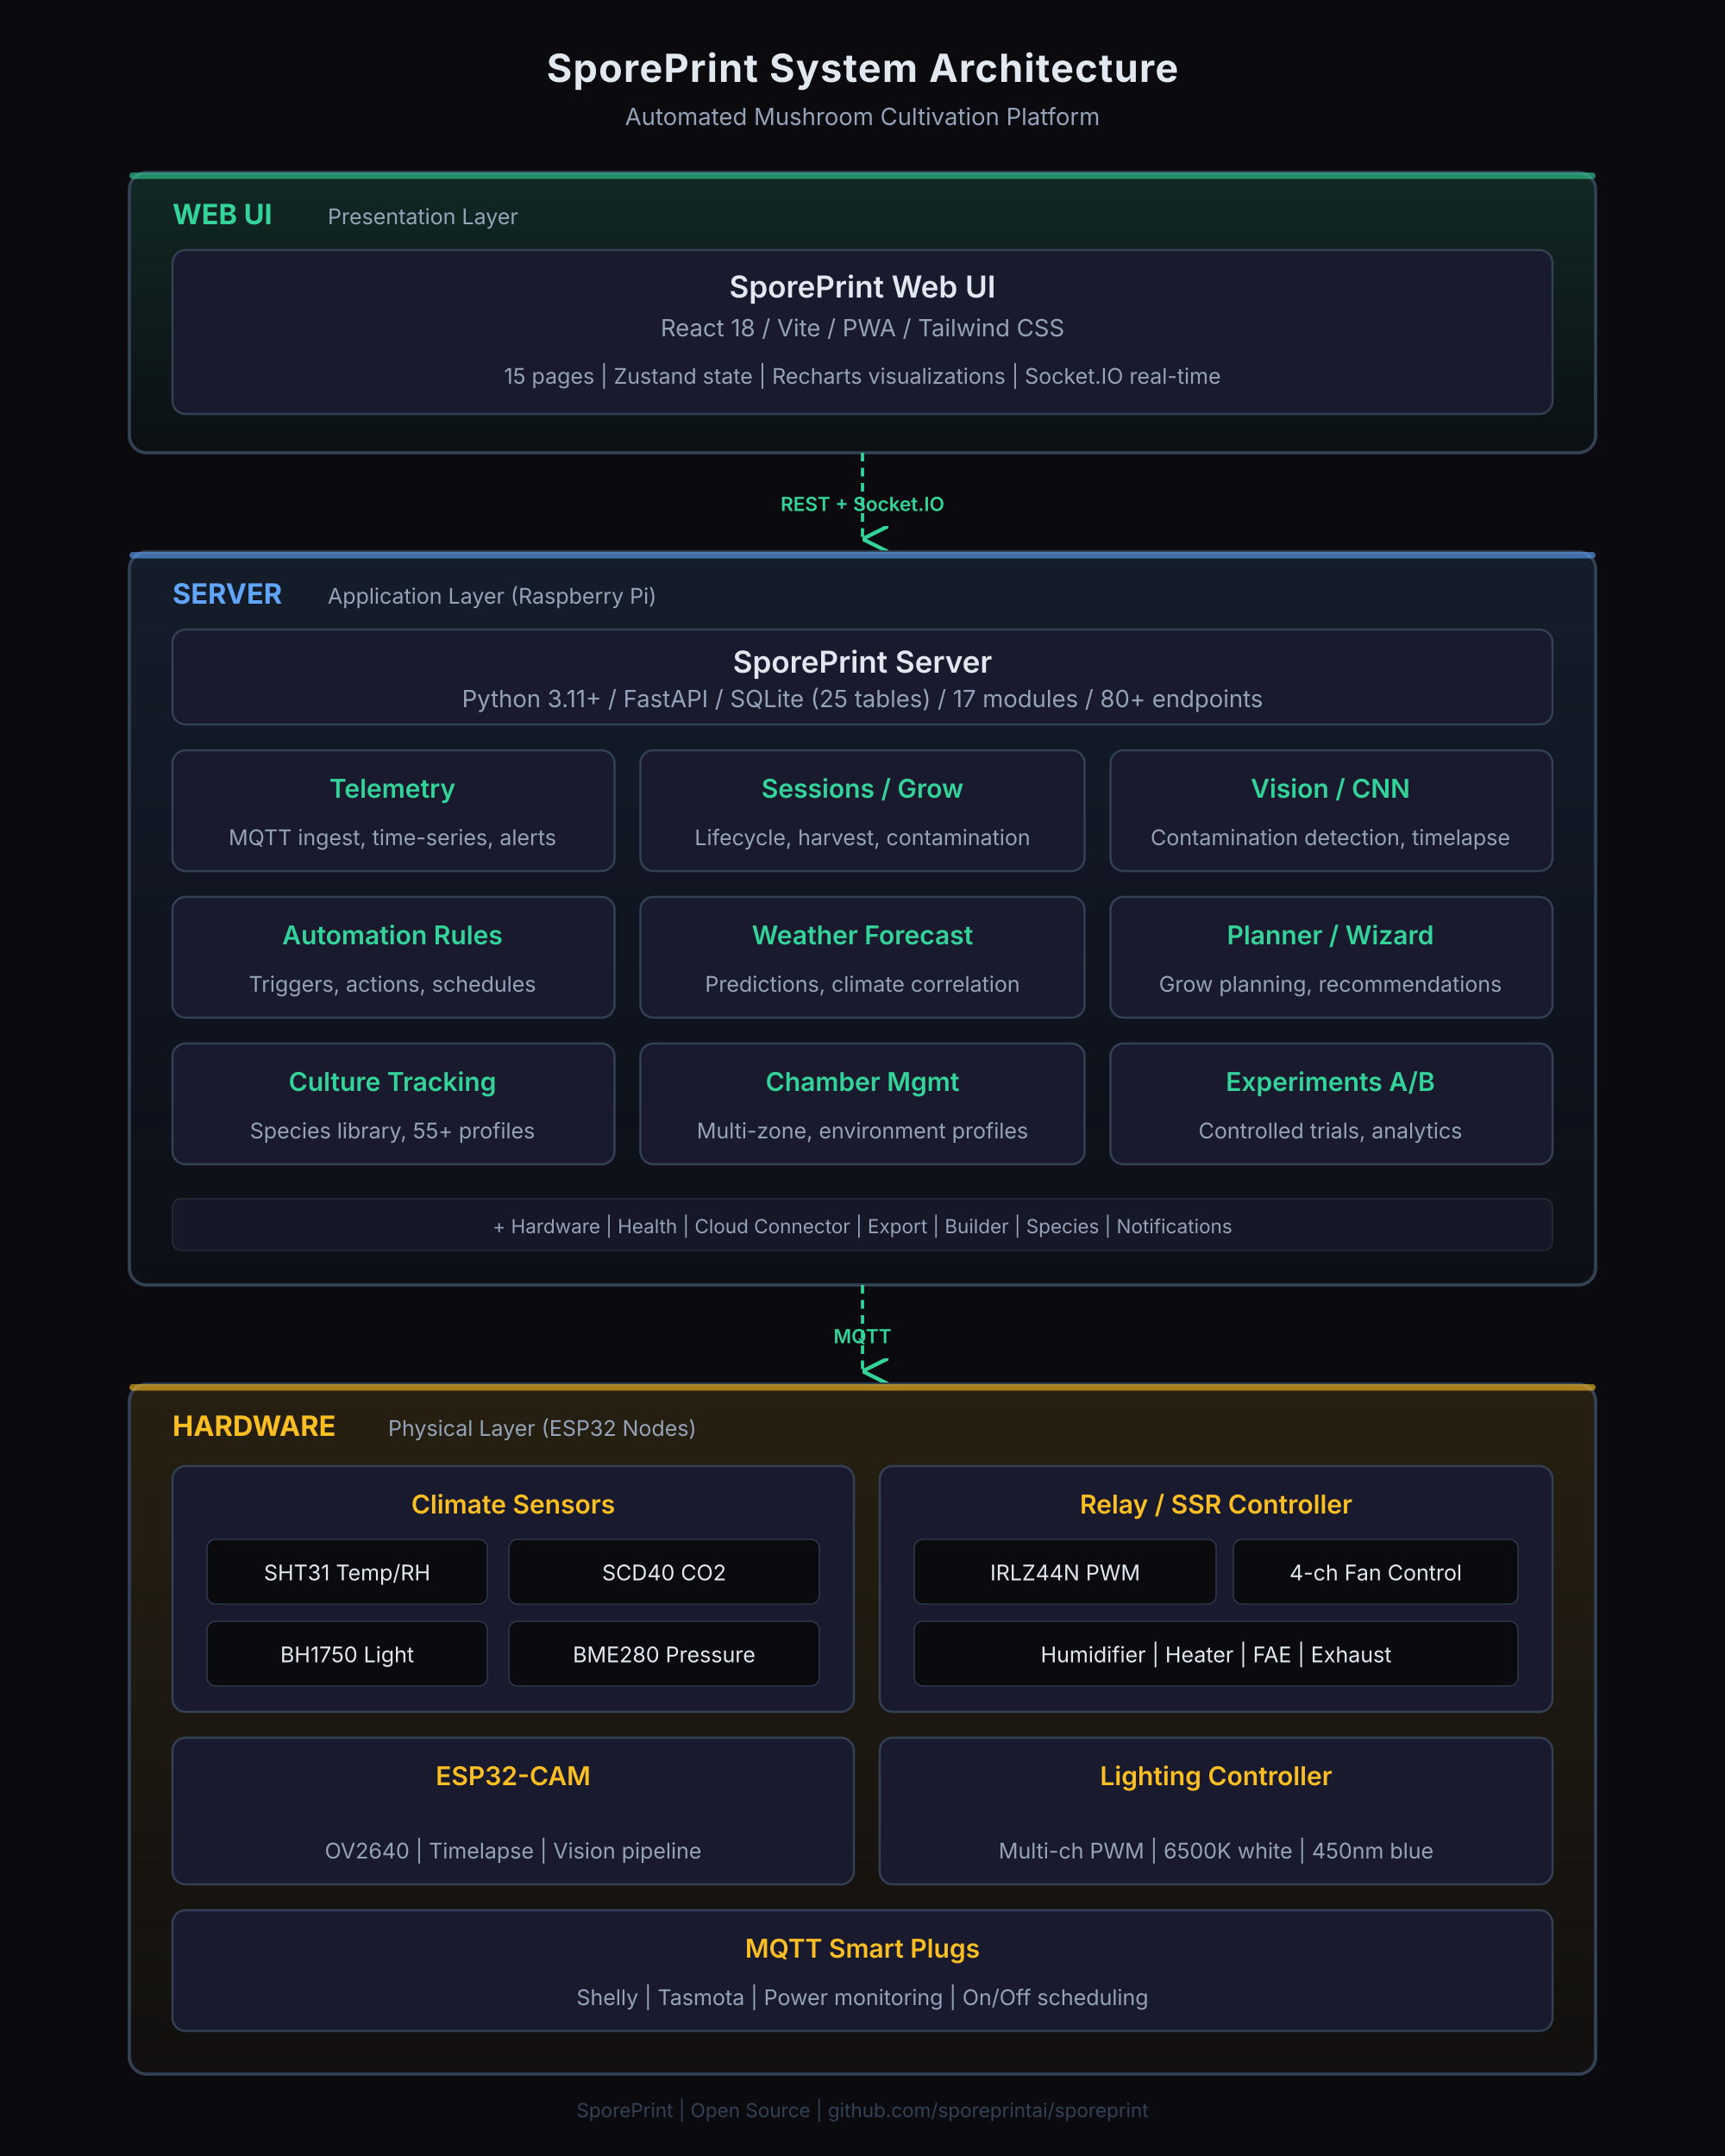
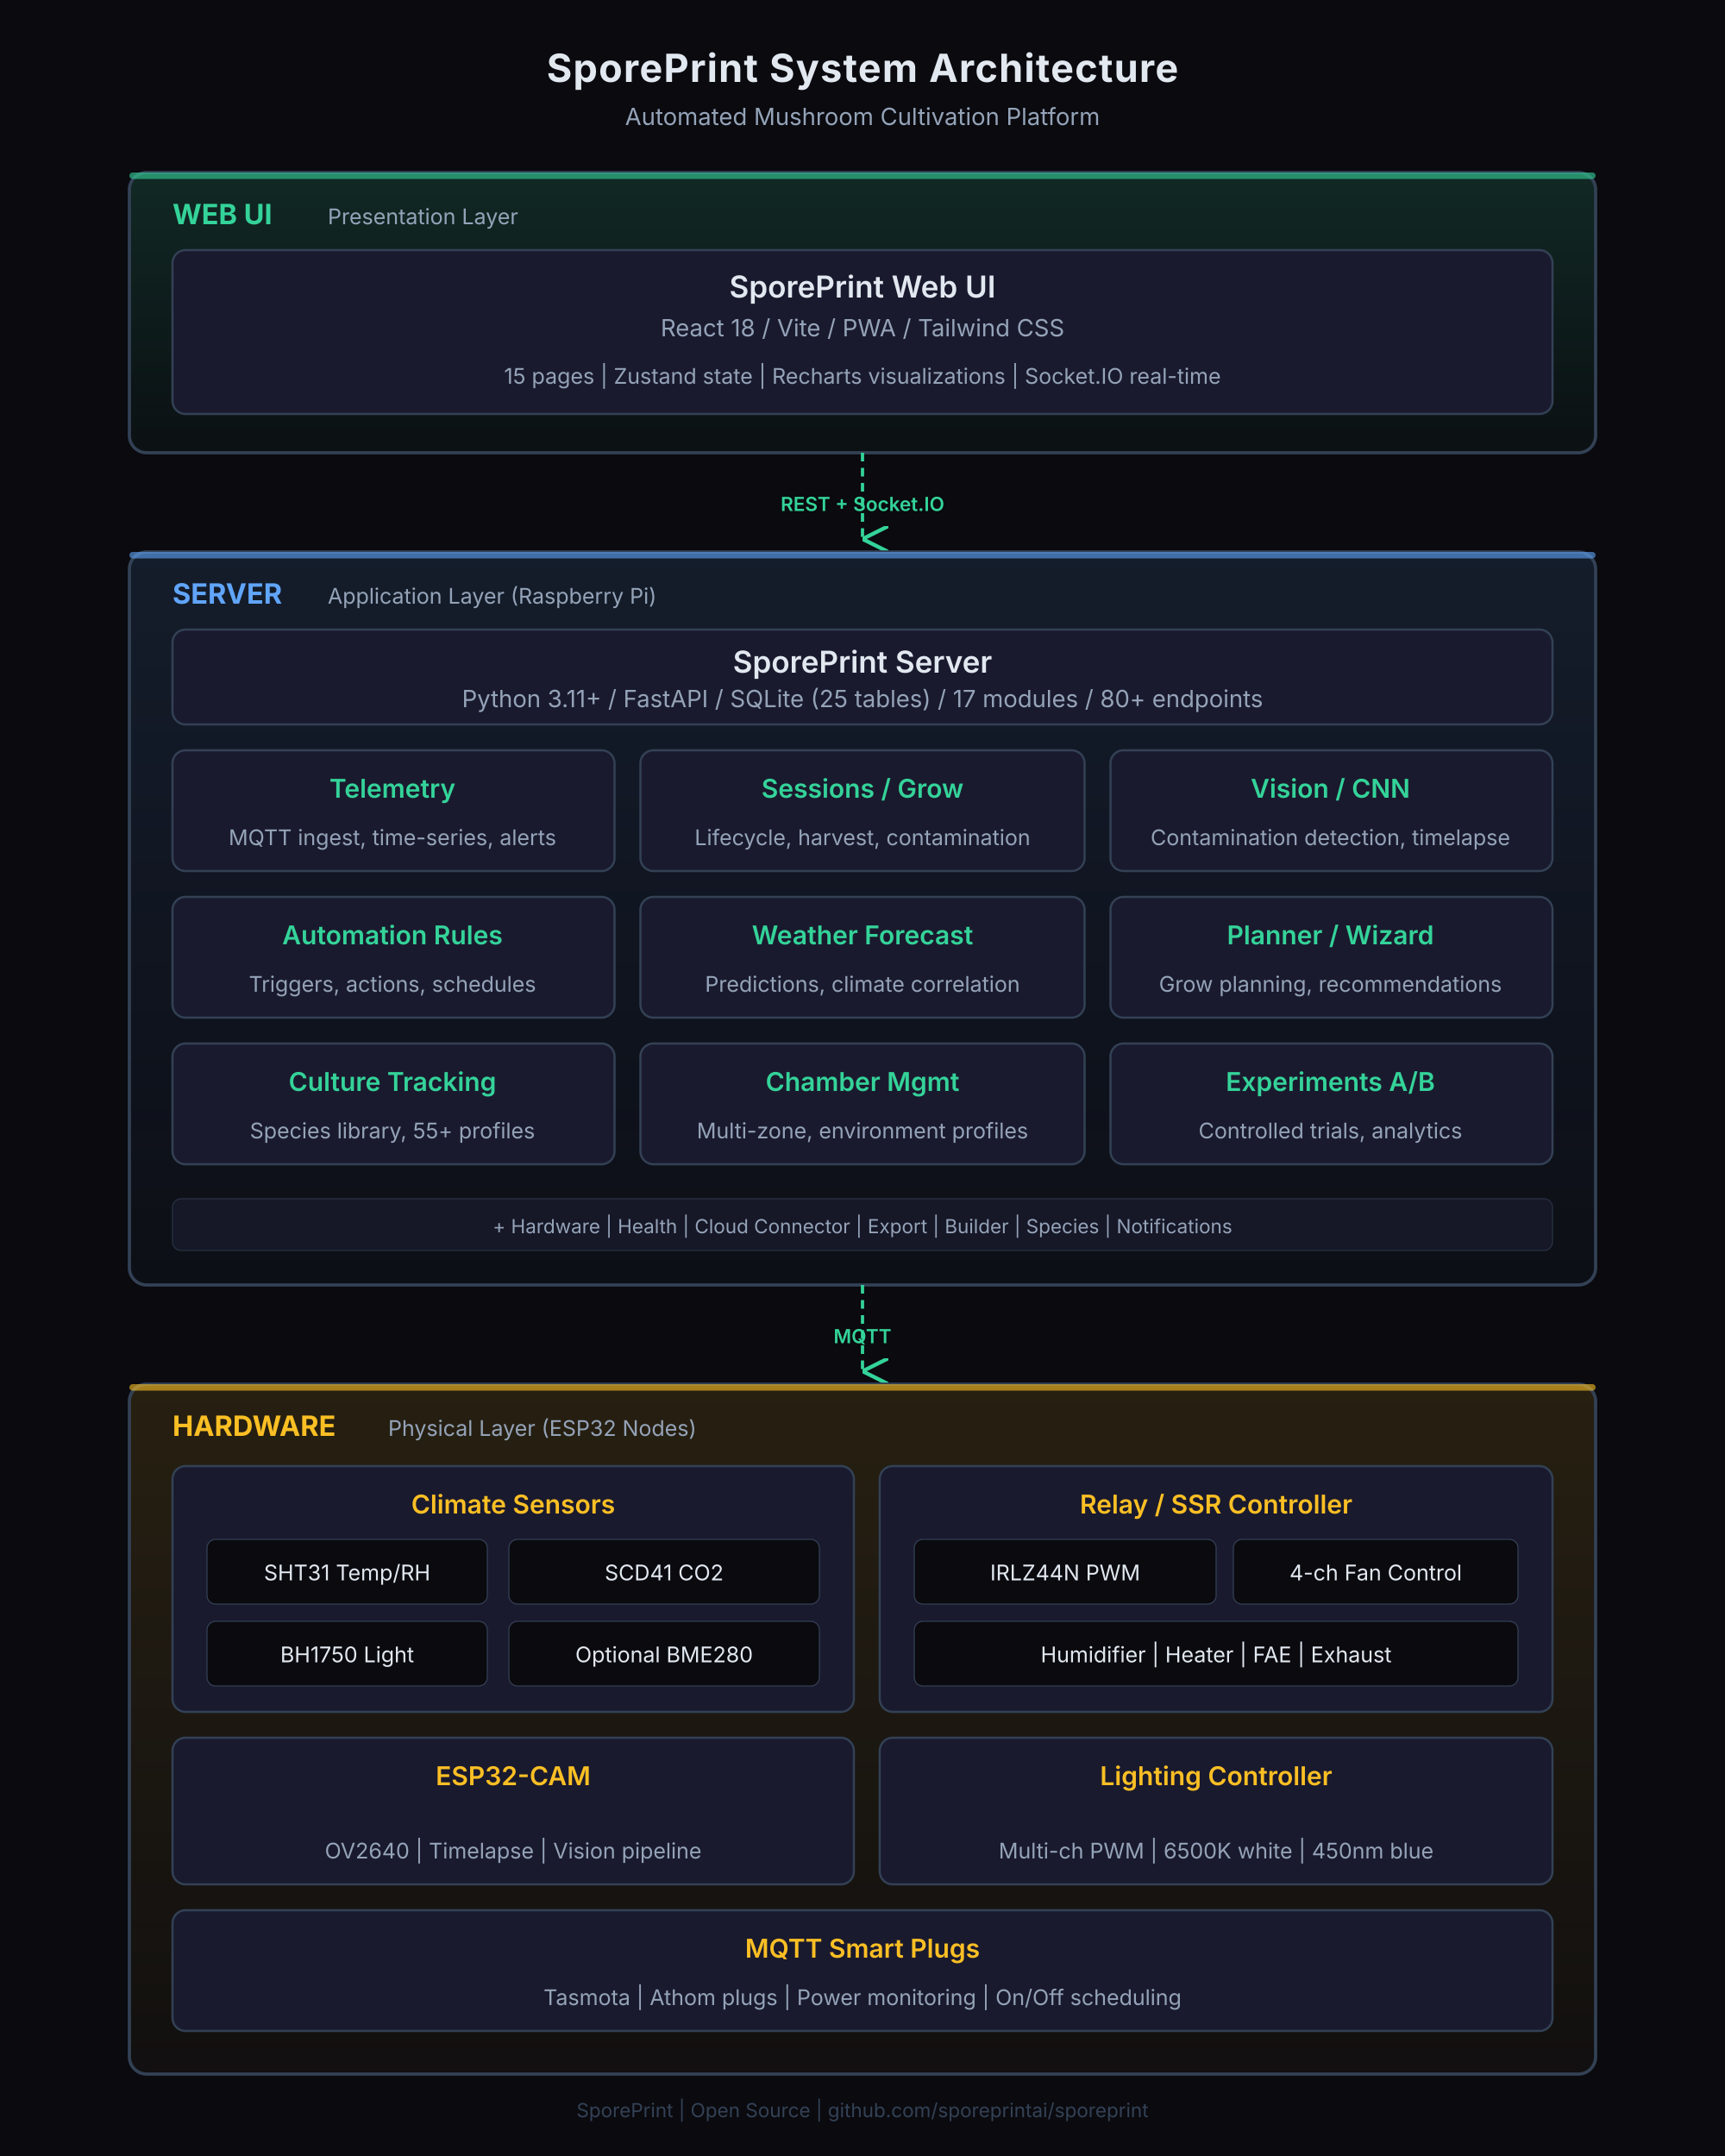
<svg xmlns="http://www.w3.org/2000/svg" viewBox="0 0 800 1000" width="800" height="1000">
  <defs>
    <filter id="glow">
      <feGaussianBlur stdDeviation="2" result="blur" />
      <feMerge>
        <feMergeNode in="blur" />
        <feMergeNode in="SourceGraphic" />
      </feMerge>
    </filter>
    <linearGradient id="emeraldFade" x1="0%" y1="0%" x2="0%" y2="100%">
      <stop offset="0%" stop-color="#34d399" stop-opacity="0.15" />
      <stop offset="100%" stop-color="#34d399" stop-opacity="0.03" />
    </linearGradient>
    <linearGradient id="blueFade" x1="0%" y1="0%" x2="0%" y2="100%">
      <stop offset="0%" stop-color="#60a5fa" stop-opacity="0.12" />
      <stop offset="100%" stop-color="#60a5fa" stop-opacity="0.03" />
    </linearGradient>
    <linearGradient id="amberFade" x1="0%" y1="0%" x2="0%" y2="100%">
      <stop offset="0%" stop-color="#fbbf24" stop-opacity="0.12" />
      <stop offset="100%" stop-color="#fbbf24" stop-opacity="0.03" />
    </linearGradient>
    <marker id="arrowDown" viewBox="0 0 10 10" refX="5" refY="10" markerWidth="8" markerHeight="8" orient="auto">
      <path d="M0,0 L5,10 L10,0" fill="none" stroke="#34d399" stroke-width="1.5" />
    </marker>
  </defs>
  <rect width="800" height="1000" fill="#0a0a0f" rx="0" />
  <text x="400" y="38" text-anchor="middle" fill="#e2e8f0" font-family="system-ui, -apple-system, sans-serif" font-size="18" font-weight="700" letter-spacing="0.5">SporePrint System Architecture</text>
  <text x="400" y="58" text-anchor="middle" fill="#94a3b8" font-family="system-ui, -apple-system, sans-serif" font-size="11">Automated Mushroom Cultivation Platform</text>
  <rect x="60" y="80" width="680" height="130" rx="8" fill="url(#emeraldFade)" stroke="#334155" stroke-width="1.5" />
  <rect x="60" y="80" width="680" height="3" rx="1.5" fill="#34d399" opacity="0.6" />
  <text x="80" y="104" fill="#34d399" font-family="system-ui, -apple-system, sans-serif" font-size="13" font-weight="700">WEB UI</text>
  <text x="152" y="104" fill="#94a3b8" font-family="system-ui, -apple-system, sans-serif" font-size="10">Presentation Layer</text>
  <rect x="80" y="116" width="640" height="76" rx="6" fill="#1a1a2e" stroke="#334155" stroke-width="1" />
  <text x="400" y="138" text-anchor="middle" fill="#e2e8f0" font-family="system-ui, -apple-system, sans-serif" font-size="14" font-weight="600">SporePrint Web UI</text>
  <text x="400" y="156" text-anchor="middle" fill="#94a3b8" font-family="system-ui, -apple-system, sans-serif" font-size="11">React 18  /  Vite  /  PWA  /  Tailwind CSS</text>
  <text x="400" y="178" text-anchor="middle" fill="#94a3b8" font-family="system-ui, -apple-system, sans-serif" font-size="10">15 pages  |  Zustand state  |  Recharts visualizations  |  Socket.IO real-time</text>
  <line x1="400" y1="210" x2="400" y2="250" stroke="#34d399" stroke-width="1.5" stroke-dasharray="4,3" marker-end="url(#arrowDown)" />
  <text x="400" y="237" text-anchor="middle" fill="#34d399" font-family="system-ui, -apple-system, sans-serif" font-size="9" font-weight="600">REST + Socket.IO</text>
  <rect x="60" y="256" width="680" height="340" rx="8" fill="url(#blueFade)" stroke="#334155" stroke-width="1.5" />
  <rect x="60" y="256" width="680" height="3" rx="1.5" fill="#60a5fa" opacity="0.6" />
  <text x="80" y="280" fill="#60a5fa" font-family="system-ui, -apple-system, sans-serif" font-size="13" font-weight="700">SERVER</text>
  <text x="152" y="280" fill="#94a3b8" font-family="system-ui, -apple-system, sans-serif" font-size="10">Application Layer  (Raspberry Pi)</text>
  <rect x="80" y="292" width="640" height="44" rx="6" fill="#1a1a2e" stroke="#334155" stroke-width="1" />
  <text x="400" y="312" text-anchor="middle" fill="#e2e8f0" font-family="system-ui, -apple-system, sans-serif" font-size="14" font-weight="600">SporePrint Server</text>
  <text x="400" y="328" text-anchor="middle" fill="#94a3b8" font-family="system-ui, -apple-system, sans-serif" font-size="11">Python 3.11+  /  FastAPI  /  SQLite (25 tables)  /  17 modules  /  80+ endpoints</text>
  <rect x="80" y="348" width="205" height="56" rx="6" fill="#1a1a2e" stroke="#334155" stroke-width="1" />
  <text x="182" y="370" text-anchor="middle" fill="#34d399" font-family="system-ui, -apple-system, sans-serif" font-size="12" font-weight="600">Telemetry</text>
  <text x="182" y="392" text-anchor="middle" fill="#94a3b8" font-family="system-ui, -apple-system, sans-serif" font-size="10">MQTT ingest, time-series, alerts</text>
  <rect x="297" y="348" width="206" height="56" rx="6" fill="#1a1a2e" stroke="#334155" stroke-width="1" />
  <text x="400" y="370" text-anchor="middle" fill="#34d399" font-family="system-ui, -apple-system, sans-serif" font-size="12" font-weight="600">Sessions / Grow</text>
  <text x="400" y="392" text-anchor="middle" fill="#94a3b8" font-family="system-ui, -apple-system, sans-serif" font-size="10">Lifecycle, harvest, contamination</text>
  <rect x="515" y="348" width="205" height="56" rx="6" fill="#1a1a2e" stroke="#334155" stroke-width="1" />
  <text x="617" y="370" text-anchor="middle" fill="#34d399" font-family="system-ui, -apple-system, sans-serif" font-size="12" font-weight="600">Vision / CNN</text>
  <text x="617" y="392" text-anchor="middle" fill="#94a3b8" font-family="system-ui, -apple-system, sans-serif" font-size="10">Contamination detection, timelapse</text>
  <rect x="80" y="416" width="205" height="56" rx="6" fill="#1a1a2e" stroke="#334155" stroke-width="1" />
  <text x="182" y="438" text-anchor="middle" fill="#34d399" font-family="system-ui, -apple-system, sans-serif" font-size="12" font-weight="600">Automation Rules</text>
  <text x="182" y="460" text-anchor="middle" fill="#94a3b8" font-family="system-ui, -apple-system, sans-serif" font-size="10">Triggers, actions, schedules</text>
  <rect x="297" y="416" width="206" height="56" rx="6" fill="#1a1a2e" stroke="#334155" stroke-width="1" />
  <text x="400" y="438" text-anchor="middle" fill="#34d399" font-family="system-ui, -apple-system, sans-serif" font-size="12" font-weight="600">Weather Forecast</text>
  <text x="400" y="460" text-anchor="middle" fill="#94a3b8" font-family="system-ui, -apple-system, sans-serif" font-size="10">Predictions, climate correlation</text>
  <rect x="515" y="416" width="205" height="56" rx="6" fill="#1a1a2e" stroke="#334155" stroke-width="1" />
  <text x="617" y="438" text-anchor="middle" fill="#34d399" font-family="system-ui, -apple-system, sans-serif" font-size="12" font-weight="600">Planner / Wizard</text>
  <text x="617" y="460" text-anchor="middle" fill="#94a3b8" font-family="system-ui, -apple-system, sans-serif" font-size="10">Grow planning, recommendations</text>
  <rect x="80" y="484" width="205" height="56" rx="6" fill="#1a1a2e" stroke="#334155" stroke-width="1" />
  <text x="182" y="506" text-anchor="middle" fill="#34d399" font-family="system-ui, -apple-system, sans-serif" font-size="12" font-weight="600">Culture Tracking</text>
  <text x="182" y="528" text-anchor="middle" fill="#94a3b8" font-family="system-ui, -apple-system, sans-serif" font-size="10">Species library, 55+ profiles</text>
  <rect x="297" y="484" width="206" height="56" rx="6" fill="#1a1a2e" stroke="#334155" stroke-width="1" />
  <text x="400" y="506" text-anchor="middle" fill="#34d399" font-family="system-ui, -apple-system, sans-serif" font-size="12" font-weight="600">Chamber Mgmt</text>
  <text x="400" y="528" text-anchor="middle" fill="#94a3b8" font-family="system-ui, -apple-system, sans-serif" font-size="10">Multi-zone, environment profiles</text>
  <rect x="515" y="484" width="205" height="56" rx="6" fill="#1a1a2e" stroke="#334155" stroke-width="1" />
  <text x="617" y="506" text-anchor="middle" fill="#34d399" font-family="system-ui, -apple-system, sans-serif" font-size="12" font-weight="600">Experiments A/B</text>
  <text x="617" y="528" text-anchor="middle" fill="#94a3b8" font-family="system-ui, -apple-system, sans-serif" font-size="10">Controlled trials, analytics</text>
  <rect x="80" y="556" width="640" height="24" rx="4" fill="#1a1a2e" stroke="#334155" stroke-width="0.5" opacity="0.7" />
  <text x="400" y="572" text-anchor="middle" fill="#94a3b8" font-family="system-ui, -apple-system, sans-serif" font-size="9">+ Hardware  |  Health  |  Cloud Connector  |  Export  |  Builder  |  Species  |  Notifications</text>
  <line x1="400" y1="596" x2="400" y2="636" stroke="#34d399" stroke-width="1.5" stroke-dasharray="4,3" marker-end="url(#arrowDown)" />
  <text x="400" y="623" text-anchor="middle" fill="#34d399" font-family="system-ui, -apple-system, sans-serif" font-size="9" font-weight="600">MQTT</text>
  <rect x="60" y="642" width="680" height="320" rx="8" fill="url(#amberFade)" stroke="#334155" stroke-width="1.5" />
  <rect x="60" y="642" width="680" height="3" rx="1.5" fill="#fbbf24" opacity="0.6" />
  <text x="80" y="666" fill="#fbbf24" font-family="system-ui, -apple-system, sans-serif" font-size="13" font-weight="700">HARDWARE</text>
  <text x="180" y="666" fill="#94a3b8" font-family="system-ui, -apple-system, sans-serif" font-size="10">Physical Layer  (ESP32 Nodes)</text>
  <rect x="80" y="680" width="316" height="114" rx="6" fill="#1a1a2e" stroke="#334155" stroke-width="1" />
  <text x="238" y="702" text-anchor="middle" fill="#fbbf24" font-family="system-ui, -apple-system, sans-serif" font-size="12" font-weight="600">Climate Sensors</text>
  <rect x="96" y="714" width="130" height="30" rx="4" fill="#0a0a0f" stroke="#334155" stroke-width="0.5" />
  <text x="161" y="733" text-anchor="middle" fill="#e2e8f0" font-family="system-ui, -apple-system, sans-serif" font-size="10">SHT31 Temp/RH</text>
  <rect x="236" y="714" width="144" height="30" rx="4" fill="#0a0a0f" stroke="#334155" stroke-width="0.5" />
-   <text x="308" y="733" text-anchor="middle" fill="#e2e8f0" font-family="system-ui, -apple-system, sans-serif" font-size="10">SCD40 CO2</text>
+   <text x="308" y="733" text-anchor="middle" fill="#e2e8f0" font-family="system-ui, -apple-system, sans-serif" font-size="10">SCD41 CO2</text>
  <rect x="96" y="752" width="130" height="30" rx="4" fill="#0a0a0f" stroke="#334155" stroke-width="0.5" />
  <text x="161" y="771" text-anchor="middle" fill="#e2e8f0" font-family="system-ui, -apple-system, sans-serif" font-size="10">BH1750 Light</text>
  <rect x="236" y="752" width="144" height="30" rx="4" fill="#0a0a0f" stroke="#334155" stroke-width="0.5" />
-   <text x="308" y="771" text-anchor="middle" fill="#e2e8f0" font-family="system-ui, -apple-system, sans-serif" font-size="10">BME280 Pressure</text>
+   <text x="308" y="771" text-anchor="middle" fill="#e2e8f0" font-family="system-ui, -apple-system, sans-serif" font-size="10">Optional BME280</text>
  <rect x="408" y="680" width="312" height="114" rx="6" fill="#1a1a2e" stroke="#334155" stroke-width="1" />
  <text x="564" y="702" text-anchor="middle" fill="#fbbf24" font-family="system-ui, -apple-system, sans-serif" font-size="12" font-weight="600">Relay / SSR Controller</text>
  <rect x="424" y="714" width="140" height="30" rx="4" fill="#0a0a0f" stroke="#334155" stroke-width="0.5" />
  <text x="494" y="733" text-anchor="middle" fill="#e2e8f0" font-family="system-ui, -apple-system, sans-serif" font-size="10">IRLZ44N PWM</text>
  <rect x="572" y="714" width="132" height="30" rx="4" fill="#0a0a0f" stroke="#334155" stroke-width="0.5" />
  <text x="638" y="733" text-anchor="middle" fill="#e2e8f0" font-family="system-ui, -apple-system, sans-serif" font-size="10">4-ch Fan Control</text>
  <rect x="424" y="752" width="280" height="30" rx="4" fill="#0a0a0f" stroke="#334155" stroke-width="0.5" />
  <text x="564" y="771" text-anchor="middle" fill="#e2e8f0" font-family="system-ui, -apple-system, sans-serif" font-size="10">Humidifier  |  Heater  |  FAE  |  Exhaust</text>
  <rect x="80" y="806" width="316" height="68" rx="6" fill="#1a1a2e" stroke="#334155" stroke-width="1" />
  <text x="238" y="828" text-anchor="middle" fill="#fbbf24" font-family="system-ui, -apple-system, sans-serif" font-size="12" font-weight="600">ESP32-CAM</text>
  <text x="238" y="862" text-anchor="middle" fill="#94a3b8" font-family="system-ui, -apple-system, sans-serif" font-size="10">OV2640  |  Timelapse  |  Vision pipeline</text>
  <rect x="408" y="806" width="312" height="68" rx="6" fill="#1a1a2e" stroke="#334155" stroke-width="1" />
  <text x="564" y="828" text-anchor="middle" fill="#fbbf24" font-family="system-ui, -apple-system, sans-serif" font-size="12" font-weight="600">Lighting Controller</text>
  <text x="564" y="862" text-anchor="middle" fill="#94a3b8" font-family="system-ui, -apple-system, sans-serif" font-size="10">Multi-ch PWM  |  6500K white  |  450nm blue</text>
  <rect x="80" y="886" width="640" height="56" rx="6" fill="#1a1a2e" stroke="#334155" stroke-width="1" />
  <text x="400" y="908" text-anchor="middle" fill="#fbbf24" font-family="system-ui, -apple-system, sans-serif" font-size="12" font-weight="600">MQTT Smart Plugs</text>
-   <text x="400" y="930" text-anchor="middle" fill="#94a3b8" font-family="system-ui, -apple-system, sans-serif" font-size="10">Shelly  |  Tasmota  |  Power monitoring  |  On/Off scheduling</text>
+   <text x="400" y="930" text-anchor="middle" fill="#94a3b8" font-family="system-ui, -apple-system, sans-serif" font-size="10">Tasmota  |  Athom plugs  |  Power monitoring  |  On/Off scheduling</text>
  <text x="400" y="982" text-anchor="middle" fill="#334155" font-family="system-ui, -apple-system, sans-serif" font-size="9">SporePrint  |  Open Source  |  github.com/sporeprintai/sporeprint</text>
</svg>
